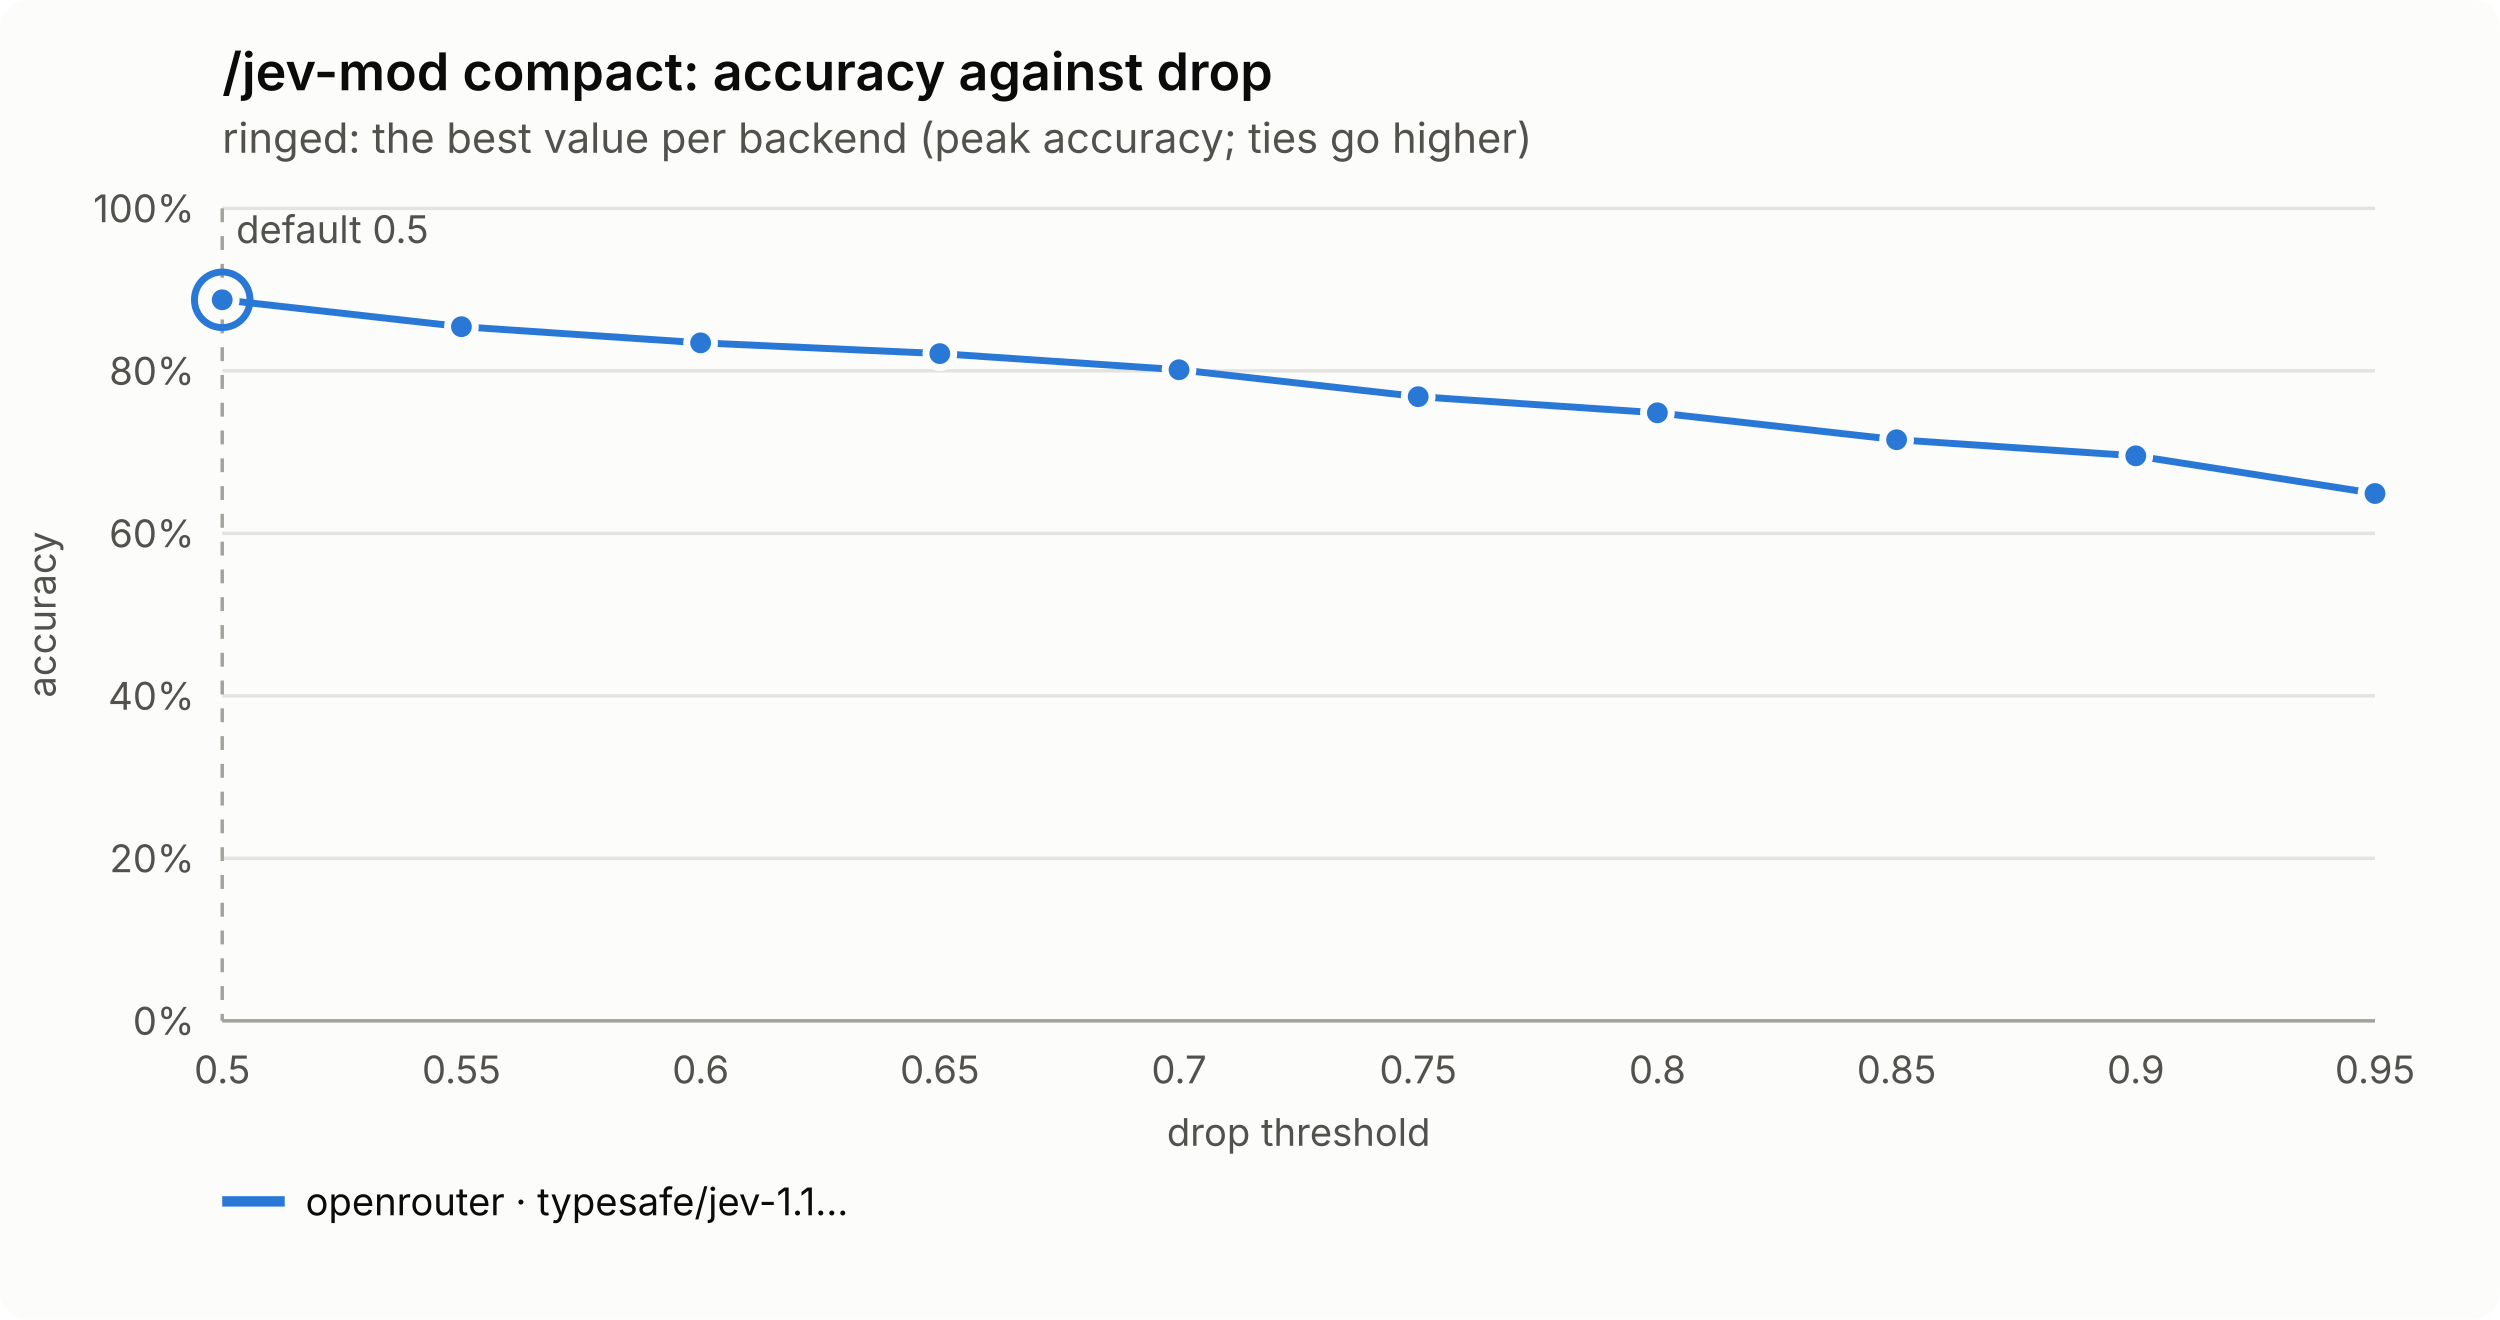
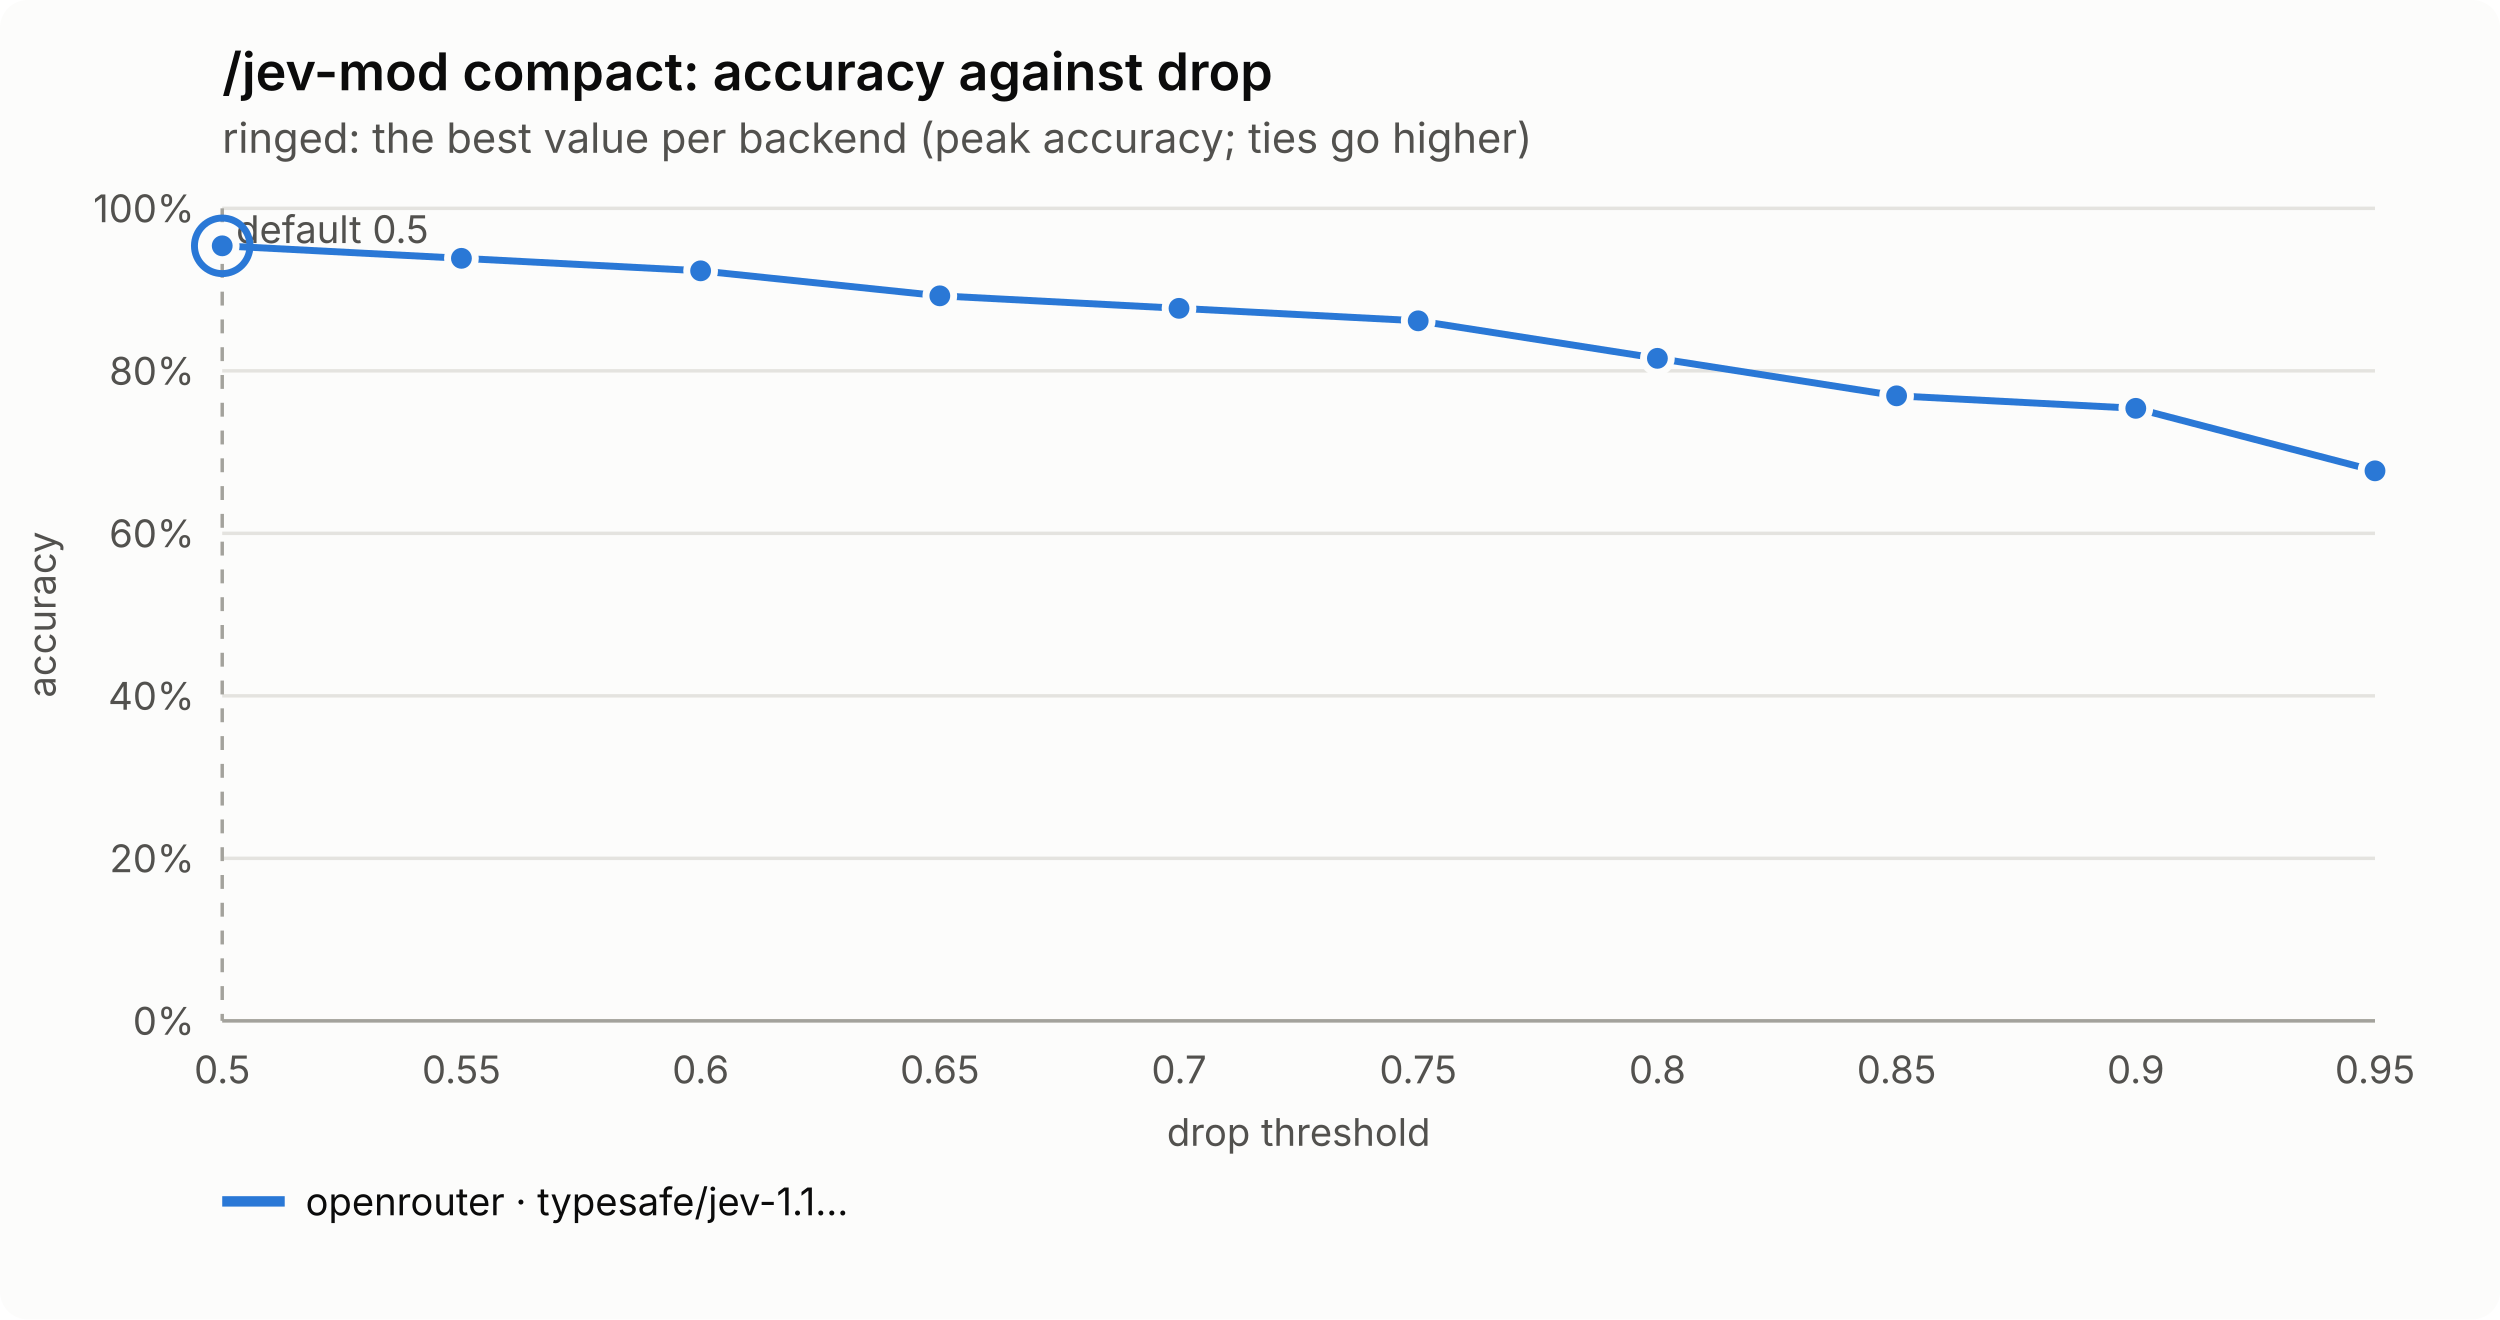
<svg xmlns="http://www.w3.org/2000/svg" viewBox="0 0 720 380" width="720" height="380" role="img" aria-label="/jev-mod compact: accuracy against drop">
  <style>
text{font-family:system-ui,-apple-system,"Segoe UI",sans-serif}
.t{font-size:15px;font-weight:600}.st{font-size:12px}.ax{font-size:11px}.lab{font-size:11px}
.g,.a,.guide{stroke-width:1}.guide{stroke-dasharray:4 4}.fake{font-size:13px;font-weight:700}
- .bg{fill:#fcfcfb}.dot{stroke:#fcfcfb}text{fill:#0b0b0b}.st,.ax{fill:#52514e}.g{stroke:#e4e3df}.a,.guide{stroke:#a3a29c}.l1{stroke:#2a78d6}.d1{fill:#2a78d6}.fake{fill:#c43534}
- @media (prefers-color-scheme: dark){.bg{fill:#1a1a19}.dot{stroke:#1a1a19}text{fill:#f0efec}.st,.ax{fill:#c3c2b7}.g{stroke:#353532}.a,.guide{stroke:#6b6a64}.l1{stroke:#3987e5}.d1{fill:#3987e5}.fake{fill:#e66767}}
+ .bg{fill:#fcfcfb}.dot{stroke:#fcfcfb}.rg{stroke:#0b0b0b}text{fill:#0b0b0b}.st,.ax{fill:#52514e}.g{stroke:#e4e3df}.a,.guide{stroke:#a3a29c}.l1{stroke:#2a78d6}.d1{fill:#2a78d6}.fake{fill:#c43534}
+ @media (prefers-color-scheme: dark){.bg{fill:#1a1a19}.dot{stroke:#1a1a19}.rg{stroke:#f0efec}text{fill:#f0efec}.st,.ax{fill:#c3c2b7}.g{stroke:#353532}.a,.guide{stroke:#6b6a64}.l1{stroke:#3987e5}.d1{fill:#3987e5}.fake{fill:#e66767}}
</style>
  <rect width="720" height="380" rx="8" class="bg" />
  <text class="t" x="64" y="26">/jev-mod compact: accuracy against drop</text>
  <text class="st" x="64" y="44">ringed: the best value per backend (peak accuracy; ties go higher)</text>
  <line class="g" x1="64" x2="684" y1="294" y2="294" />
  <text class="ax" x="56" y="298" text-anchor="end">0%</text>
  <line class="g" x1="64" x2="684" y1="247.2" y2="247.2" />
  <text class="ax" x="56" y="251.2" text-anchor="end">20%</text>
  <line class="g" x1="64" x2="684" y1="200.4" y2="200.4" />
  <text class="ax" x="56" y="204.4" text-anchor="end">40%</text>
  <line class="g" x1="64" x2="684" y1="153.6" y2="153.6" />
  <text class="ax" x="56" y="157.6" text-anchor="end">60%</text>
  <line class="g" x1="64" x2="684" y1="106.8" y2="106.8" />
  <text class="ax" x="56" y="110.8" text-anchor="end">80%</text>
  <line class="g" x1="64" x2="684" y1="60" y2="60" />
  <text class="ax" x="56" y="64" text-anchor="end">100%</text>
  <text class="ax" x="64" y="312" text-anchor="middle">0.5</text>
  <text class="ax" x="132.89" y="312" text-anchor="middle">0.55</text>
  <text class="ax" x="201.78" y="312" text-anchor="middle">0.6</text>
  <text class="ax" x="270.67" y="312" text-anchor="middle">0.65</text>
  <text class="ax" x="339.56" y="312" text-anchor="middle">0.7</text>
  <text class="ax" x="408.44" y="312" text-anchor="middle">0.75</text>
  <text class="ax" x="477.33" y="312" text-anchor="middle">0.8</text>
  <text class="ax" x="546.22" y="312" text-anchor="middle">0.85</text>
  <text class="ax" x="615.11" y="312" text-anchor="middle">0.9</text>
  <text class="ax" x="684" y="312" text-anchor="middle">0.95</text>
  <line class="a" x1="64" x2="684" y1="294" y2="294" />
  <text class="ax" x="374" y="330" text-anchor="middle">drop threshold</text>
  <text class="ax" transform="translate(16 177) rotate(-90)" text-anchor="middle">accuracy</text>
  <line class="guide" x1="64" x2="64" y1="60" y2="294" />
  <text class="ax" x="68" y="70">default 0.5</text>
-   <polyline class="l1" fill="none" stroke-width="2" stroke-linejoin="round" points="64,86.34 132.89,94.09 201.78,98.74 270.67,101.84 339.56,106.49 408.44,114.24 477.33,118.89 546.22,126.64 615.11,131.28 684,142.13" />
-   <circle class="d1 dot" cx="64" cy="86.34" r="4" stroke-width="2" />
-   <circle class="d1 dot" cx="132.89" cy="94.09" r="4" stroke-width="2" />
-   <circle class="d1 dot" cx="201.78" cy="98.74" r="4" stroke-width="2" />
-   <circle class="d1 dot" cx="270.67" cy="101.84" r="4" stroke-width="2" />
-   <circle class="d1 dot" cx="339.56" cy="106.49" r="4" stroke-width="2" />
-   <circle class="d1 dot" cx="408.44" cy="114.24" r="4" stroke-width="2" />
-   <circle class="d1 dot" cx="477.33" cy="118.89" r="4" stroke-width="2" />
-   <circle class="d1 dot" cx="546.22" cy="126.64" r="4" stroke-width="2" />
-   <circle class="d1 dot" cx="615.11" cy="131.28" r="4" stroke-width="2" />
-   <circle class="d1 dot" cx="684" cy="142.13" r="4" stroke-width="2" />
-   <circle class="l1" cx="64" cy="86.34" r="8" fill="none" stroke-width="2" />
+   <polyline class="l1" fill="none" stroke-width="2" stroke-linejoin="round" points="64,70.8 132.89,74.4 201.78,78 270.67,85.2 339.56,88.8 408.44,92.4 477.33,103.2 546.22,114 615.11,117.6 684,135.6" />
+   <circle class="d1 dot" cx="64" cy="70.8" r="4" stroke-width="2" />
+   <circle class="d1 dot" cx="132.89" cy="74.4" r="4" stroke-width="2" />
+   <circle class="d1 dot" cx="201.78" cy="78" r="4" stroke-width="2" />
+   <circle class="d1 dot" cx="270.67" cy="85.2" r="4" stroke-width="2" />
+   <circle class="d1 dot" cx="339.56" cy="88.8" r="4" stroke-width="2" />
+   <circle class="d1 dot" cx="408.44" cy="92.4" r="4" stroke-width="2" />
+   <circle class="d1 dot" cx="477.33" cy="103.2" r="4" stroke-width="2" />
+   <circle class="d1 dot" cx="546.22" cy="114" r="4" stroke-width="2" />
+   <circle class="d1 dot" cx="615.11" cy="117.6" r="4" stroke-width="2" />
+   <circle class="d1 dot" cx="684" cy="135.6" r="4" stroke-width="2" />
+   <circle class="l1" cx="64" cy="70.8" r="8" fill="none" stroke-width="2" />
  <line x1="64" x2="82" y1="346" y2="346" class="l1" stroke-width="3" />
  <text class="lab" x="88" y="350">openrouter · typesafe/jev-1.1…</text>
</svg>
